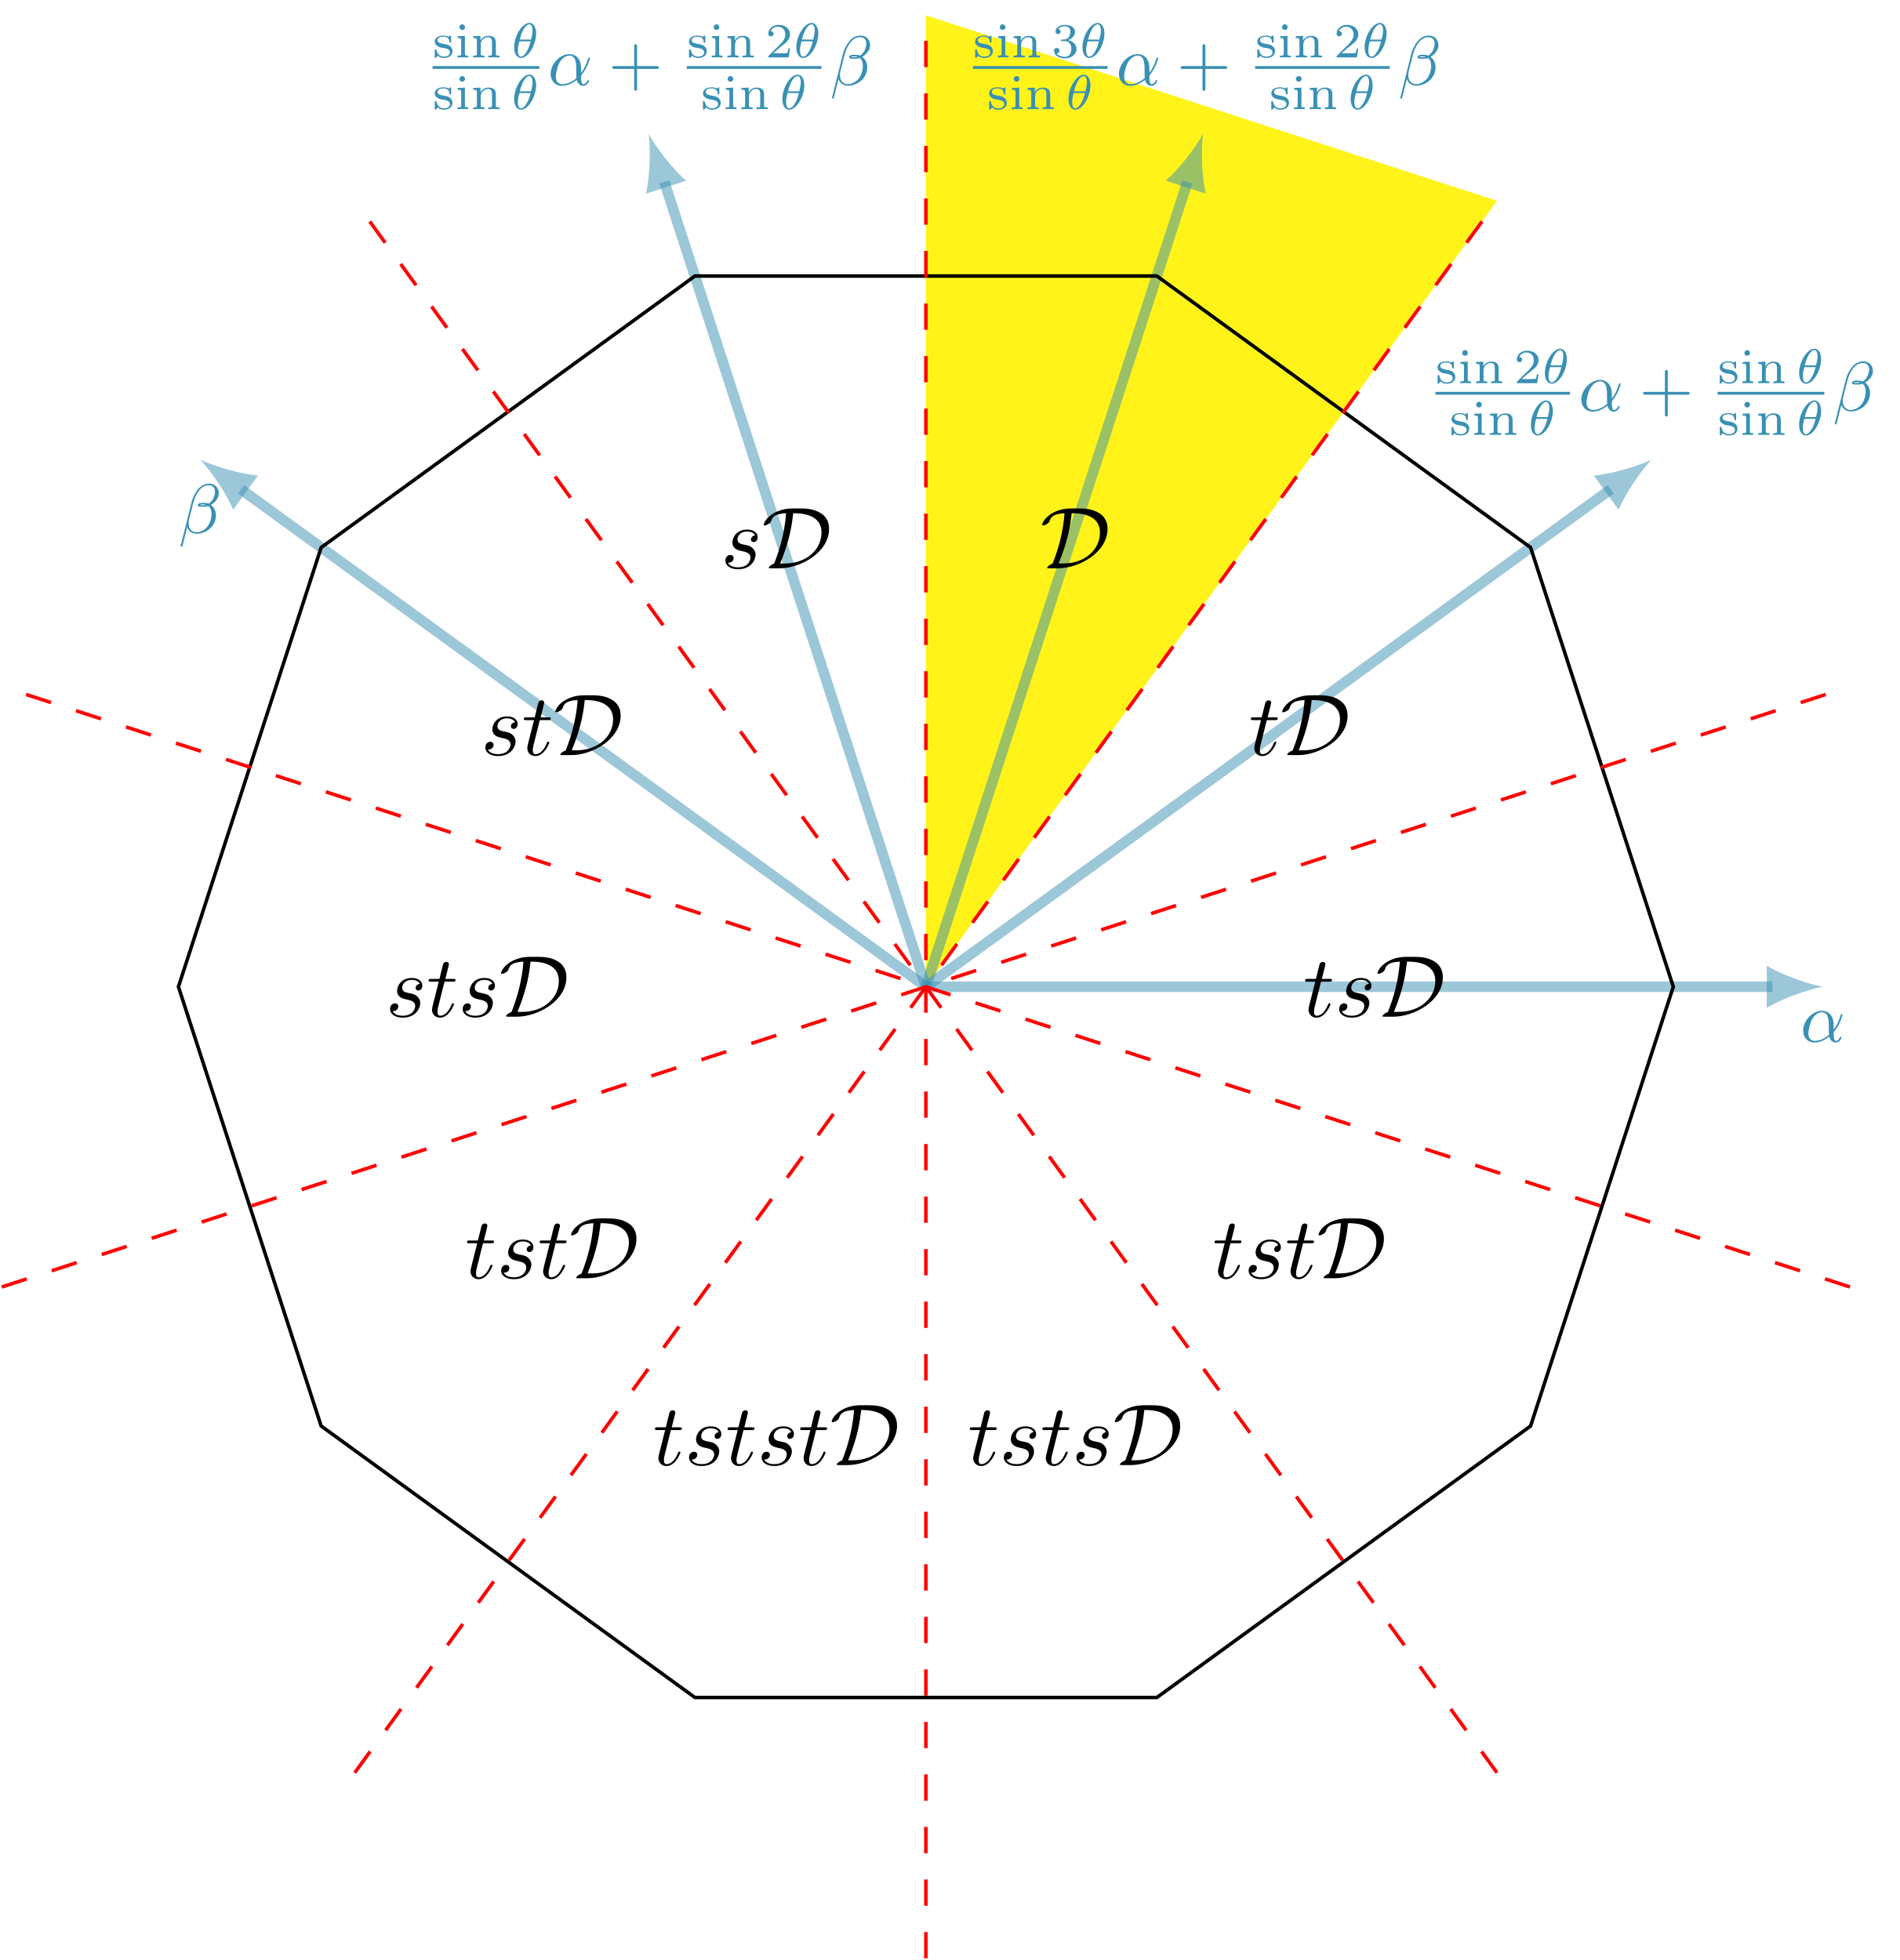
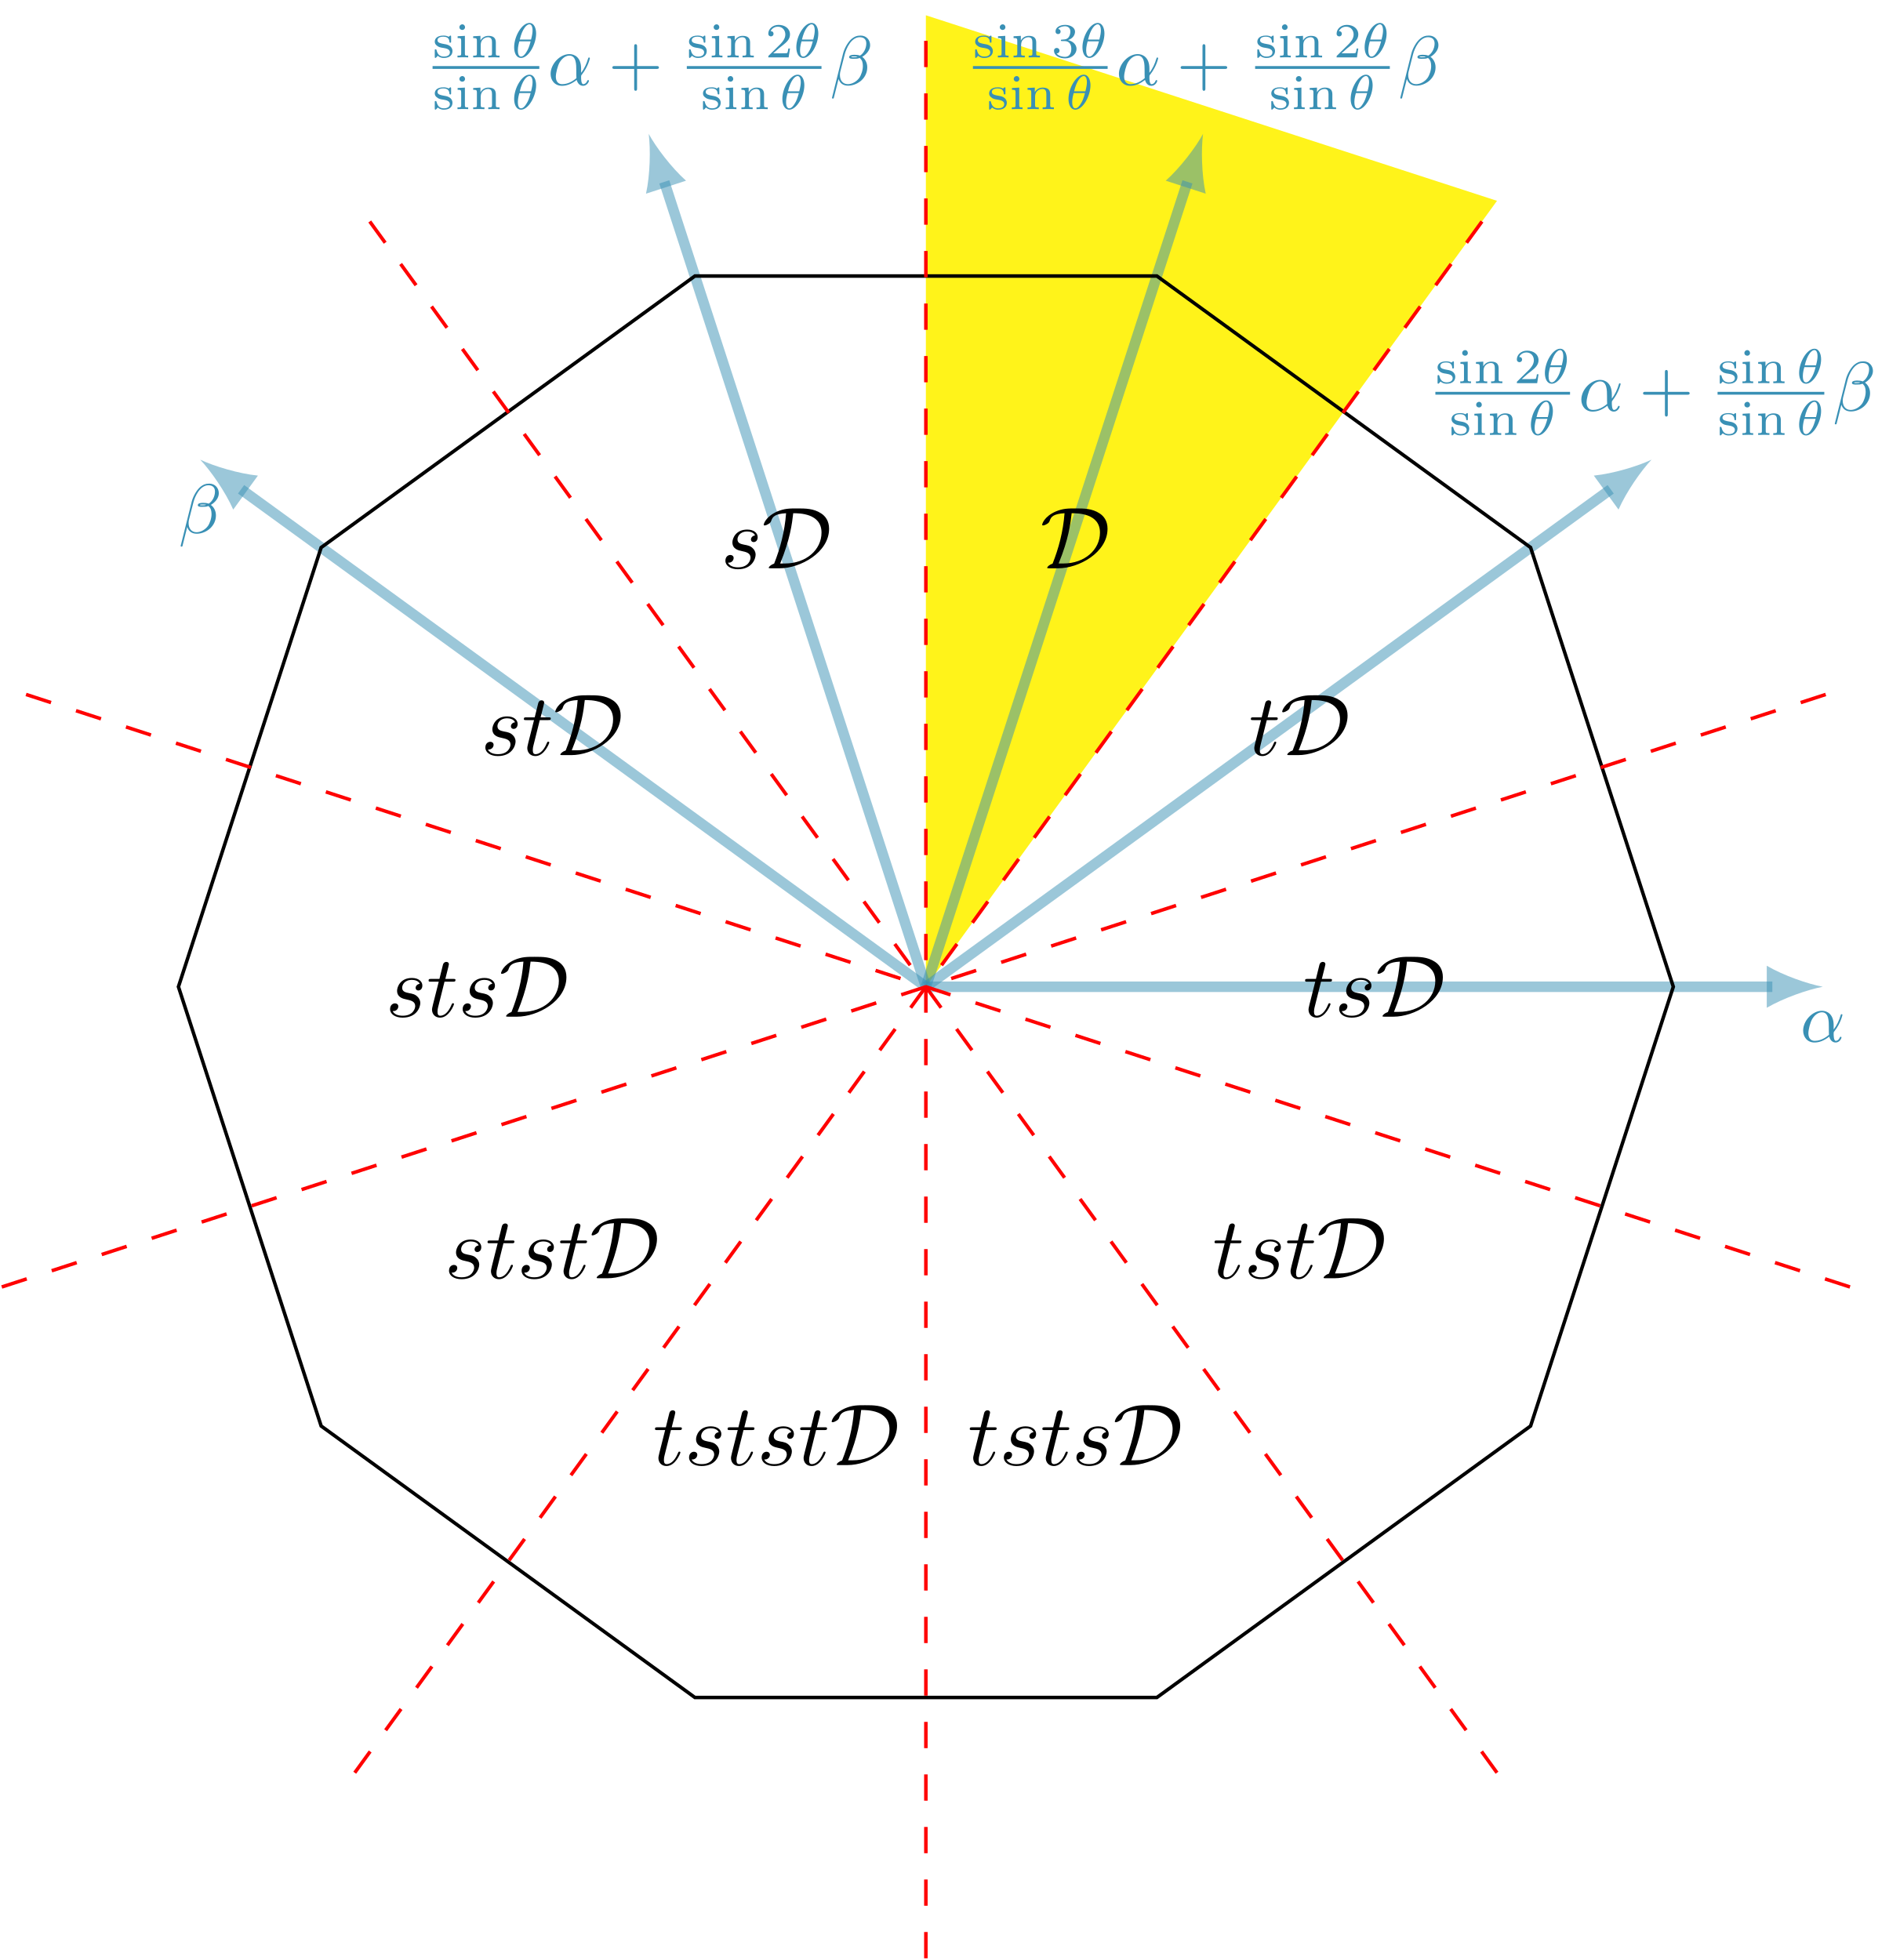
<svg xmlns="http://www.w3.org/2000/svg" xmlns:xlink="http://www.w3.org/1999/xlink" width="216.1pt" height="223.04pt" viewBox="0 0 216.1 223.04" version="1.1">
  <defs>
    <g>
      <symbol overflow="visible" id="glyph0-0">
        <path style="stroke:none;" d="" />
      </symbol>
      <symbol overflow="visible" id="glyph0-1">
        <path style="stroke:none;" d="M 2.031 0 C 4.359 0 7.641 -1.781 7.641 -4.5 C 7.641 -5.391 7.219 -5.938 6.734 -6.25 C 5.875 -6.812 4.953 -6.812 4 -6.812 C 3.156 -6.812 2.562 -6.812 1.719 -6.453 C 0.406 -5.859 0.203 -5.031 0.203 -4.953 C 0.203 -4.891 0.25 -4.875 0.312 -4.875 C 0.469 -4.875 0.703 -5.016 0.781 -5.062 C 0.984 -5.203 1.016 -5.266 1.078 -5.453 C 1.219 -5.859 1.5 -6.203 2.75 -6.266 C 2.594 -4.172 2.078 -2.266 1.391 -0.531 C 1.016 -0.406 0.781 -0.172 0.781 -0.062 C 0.781 -0.016 0.781 0 1 0 Z M 2.078 -0.547 C 3.219 -3.328 3.422 -5.062 3.562 -6.266 C 4.234 -6.266 6.781 -6.266 6.781 -4.062 C 6.781 -2.109 5.031 -0.547 2.625 -0.547 Z M 2.078 -0.547 " />
      </symbol>
      <symbol overflow="visible" id="glyph1-0">
        <path style="stroke:none;" d="" />
      </symbol>
      <symbol overflow="visible" id="glyph1-1">
        <path style="stroke:none;" d="M 3.891 -3.734 C 3.625 -3.719 3.422 -3.5 3.422 -3.281 C 3.422 -3.141 3.516 -2.984 3.734 -2.984 C 3.953 -2.984 4.188 -3.156 4.188 -3.547 C 4.188 -4 3.766 -4.406 3 -4.406 C 1.688 -4.406 1.312 -3.391 1.312 -2.953 C 1.312 -2.172 2.047 -2.031 2.344 -1.969 C 2.859 -1.859 3.375 -1.75 3.375 -1.203 C 3.375 -0.953 3.156 -0.109 1.953 -0.109 C 1.812 -0.109 1.047 -0.109 0.812 -0.641 C 1.203 -0.594 1.453 -0.891 1.453 -1.172 C 1.453 -1.391 1.281 -1.516 1.078 -1.516 C 0.812 -1.516 0.516 -1.312 0.516 -0.859 C 0.516 -0.297 1.094 0.109 1.938 0.109 C 3.562 0.109 3.953 -1.094 3.953 -1.547 C 3.953 -1.906 3.766 -2.156 3.641 -2.266 C 3.375 -2.547 3.078 -2.609 2.641 -2.688 C 2.281 -2.766 1.891 -2.844 1.891 -3.297 C 1.891 -3.578 2.125 -4.188 3 -4.188 C 3.25 -4.188 3.75 -4.109 3.891 -3.734 Z M 3.891 -3.734 " />
      </symbol>
      <symbol overflow="visible" id="glyph1-2">
        <path style="stroke:none;" d="M 2.047 -3.984 L 2.984 -3.984 C 3.188 -3.984 3.297 -3.984 3.297 -4.188 C 3.297 -4.297 3.188 -4.297 3.016 -4.297 L 2.141 -4.297 C 2.5 -5.719 2.547 -5.906 2.547 -5.969 C 2.547 -6.141 2.422 -6.234 2.25 -6.234 C 2.219 -6.234 1.938 -6.234 1.859 -5.875 L 1.469 -4.297 L 0.531 -4.297 C 0.328 -4.297 0.234 -4.297 0.234 -4.109 C 0.234 -3.984 0.312 -3.984 0.516 -3.984 L 1.391 -3.984 C 0.672 -1.156 0.625 -0.984 0.625 -0.812 C 0.625 -0.266 1 0.109 1.547 0.109 C 2.562 0.109 3.125 -1.344 3.125 -1.422 C 3.125 -1.531 3.047 -1.531 3.016 -1.531 C 2.922 -1.531 2.906 -1.5 2.859 -1.391 C 2.438 -0.344 1.906 -0.109 1.562 -0.109 C 1.359 -0.109 1.25 -0.234 1.25 -0.562 C 1.25 -0.812 1.281 -0.875 1.312 -1.047 Z M 2.047 -3.984 " />
      </symbol>
      <symbol overflow="visible" id="glyph2-0">
        <path style="stroke:none;" d="" />
      </symbol>
      <symbol overflow="visible" id="glyph2-1">
        <path style="stroke:none;" d="M 3.797 -1.875 C 3.797 -3.125 3.062 -3.516 2.469 -3.516 C 1.375 -3.516 0.328 -2.375 0.328 -1.266 C 0.328 -0.516 0.812 0.094 1.625 0.094 C 2.125 0.094 2.688 -0.094 3.297 -0.578 C 3.406 -0.156 3.672 0.094 4.031 0.094 C 4.453 0.094 4.688 -0.344 4.688 -0.484 C 4.688 -0.531 4.641 -0.562 4.594 -0.562 C 4.547 -0.562 4.516 -0.531 4.5 -0.484 C 4.344 -0.094 4.062 -0.094 4.047 -0.094 C 3.797 -0.094 3.797 -0.703 3.797 -0.906 C 3.797 -1.062 3.797 -1.078 3.875 -1.172 C 4.625 -2.125 4.797 -3.047 4.797 -3.047 C 4.797 -3.062 4.797 -3.125 4.703 -3.125 C 4.625 -3.125 4.625 -3.109 4.578 -2.969 C 4.438 -2.469 4.172 -1.859 3.797 -1.391 Z M 3.266 -0.781 C 2.562 -0.172 1.953 -0.094 1.641 -0.094 C 1.156 -0.094 0.922 -0.453 0.922 -0.953 C 0.922 -1.344 1.125 -2.203 1.375 -2.609 C 1.75 -3.203 2.188 -3.344 2.469 -3.344 C 3.25 -3.344 3.25 -2.297 3.25 -1.688 C 3.25 -1.391 3.25 -0.922 3.266 -0.781 Z M 3.266 -0.781 " />
      </symbol>
      <symbol overflow="visible" id="glyph2-2">
        <path style="stroke:none;" d="M 4.578 -4.531 C 4.578 -5.125 4.141 -5.625 3.5 -5.625 C 3.031 -5.625 2.812 -5.5 2.531 -5.297 C 2.094 -4.969 1.656 -4.203 1.5 -3.594 L 0.234 1.469 C 0.234 1.5 0.266 1.547 0.328 1.547 C 0.391 1.547 0.422 1.531 0.438 1.5 L 0.984 -0.688 C 1.141 -0.219 1.484 0.078 2.078 0.078 C 2.656 0.078 3.25 -0.203 3.609 -0.547 C 4 -0.922 4.25 -1.422 4.25 -2.016 C 4.25 -2.594 3.953 -3 3.672 -3.203 C 4.125 -3.469 4.578 -3.953 4.578 -4.531 Z M 3.141 -3.219 C 3.047 -3.172 2.953 -3.156 2.766 -3.156 C 2.656 -3.156 2.5 -3.141 2.422 -3.188 C 2.438 -3.266 2.719 -3.25 2.812 -3.25 C 2.969 -3.25 3.047 -3.25 3.141 -3.219 Z M 4.141 -4.719 C 4.141 -4.156 3.828 -3.578 3.422 -3.344 C 3.203 -3.422 3.047 -3.438 2.812 -3.438 C 2.641 -3.438 2.188 -3.438 2.188 -3.172 C 2.188 -2.953 2.594 -2.984 2.734 -2.984 C 3.031 -2.984 3.156 -2.984 3.391 -3.078 C 3.703 -2.797 3.734 -2.547 3.75 -2.188 C 3.766 -1.719 3.562 -1.125 3.344 -0.812 C 3.031 -0.375 2.5 -0.094 2.047 -0.094 C 1.438 -0.094 1.141 -0.562 1.141 -1.125 C 1.141 -1.203 1.141 -1.328 1.172 -1.469 L 1.688 -3.484 C 1.859 -4.172 2.438 -5.438 3.391 -5.438 C 3.859 -5.438 4.141 -5.203 4.141 -4.719 Z M 4.141 -4.719 " />
      </symbol>
      <symbol overflow="visible" id="glyph3-0">
        <path style="stroke:none;" d="" />
      </symbol>
      <symbol overflow="visible" id="glyph3-1">
        <path style="stroke:none;" d="M 2.109 -2.344 C 2.109 -2.438 2.109 -2.484 2.031 -2.484 C 2.016 -2.484 2 -2.484 1.922 -2.422 C 1.906 -2.422 1.859 -2.359 1.828 -2.344 C 1.656 -2.453 1.438 -2.484 1.234 -2.484 C 0.438 -2.484 0.25 -2.062 0.25 -1.797 C 0.25 -1.609 0.328 -1.469 0.469 -1.359 C 0.672 -1.172 0.891 -1.125 1.234 -1.078 C 1.516 -1.031 1.969 -0.953 1.969 -0.578 C 1.969 -0.359 1.812 -0.094 1.281 -0.094 C 0.734 -0.094 0.547 -0.453 0.453 -0.828 C 0.422 -0.906 0.422 -0.922 0.344 -0.922 C 0.25 -0.922 0.25 -0.891 0.25 -0.781 L 0.25 -0.094 C 0.25 0 0.25 0.062 0.328 0.062 C 0.375 0.062 0.484 -0.062 0.594 -0.188 C 0.844 0.047 1.141 0.062 1.281 0.062 C 2 0.062 2.266 -0.328 2.266 -0.734 C 2.266 -0.938 2.172 -1.109 2.031 -1.25 C 1.812 -1.438 1.562 -1.484 1.359 -1.516 C 0.922 -1.594 0.562 -1.656 0.562 -1.953 C 0.562 -2.141 0.703 -2.359 1.234 -2.359 C 1.891 -2.359 1.906 -1.906 1.922 -1.734 C 1.938 -1.672 2 -1.672 2.016 -1.672 C 2.109 -1.672 2.109 -1.719 2.109 -1.828 Z M 2.109 -2.344 " />
      </symbol>
      <symbol overflow="visible" id="glyph3-2">
        <path style="stroke:none;" d="M 1.172 -3.438 C 1.172 -3.609 1.047 -3.766 0.859 -3.766 C 0.688 -3.766 0.531 -3.625 0.531 -3.438 C 0.531 -3.234 0.703 -3.125 0.859 -3.125 C 1.031 -3.125 1.172 -3.25 1.172 -3.438 Z M 0.328 -2.406 L 0.328 -2.203 C 0.688 -2.203 0.734 -2.172 0.734 -1.891 L 0.734 -0.438 C 0.734 -0.203 0.672 -0.203 0.312 -0.203 L 0.312 0 C 0.328 0 0.719 -0.016 0.938 -0.016 C 1.125 -0.016 1.328 -0.016 1.531 0 L 1.531 -0.203 C 1.203 -0.203 1.156 -0.203 1.156 -0.438 L 1.156 -2.453 Z M 0.328 -2.406 " />
      </symbol>
      <symbol overflow="visible" id="glyph3-3">
        <path style="stroke:none;" d="M 2.875 -1.688 C 2.875 -2.172 2.641 -2.453 2.031 -2.453 C 1.578 -2.453 1.281 -2.203 1.125 -1.922 L 1.125 -2.453 L 0.297 -2.406 L 0.297 -2.203 C 0.672 -2.203 0.719 -2.156 0.719 -1.891 L 0.719 -0.438 C 0.719 -0.203 0.656 -0.203 0.297 -0.203 L 0.297 0 C 0.312 0 0.703 -0.016 0.938 -0.016 C 1.141 -0.016 1.531 0 1.578 0 L 1.578 -0.203 C 1.219 -0.203 1.156 -0.203 1.156 -0.438 L 1.156 -1.438 C 1.156 -2.031 1.625 -2.297 1.984 -2.297 C 2.375 -2.297 2.438 -2 2.438 -1.719 L 2.438 -0.438 C 2.438 -0.203 2.375 -0.203 2.016 -0.203 L 2.016 0 C 2.031 0 2.422 -0.016 2.656 -0.016 C 2.859 -0.016 3.234 0 3.297 0 L 3.297 -0.203 C 2.922 -0.203 2.875 -0.203 2.875 -0.438 Z M 2.875 -1.688 " />
      </symbol>
      <symbol overflow="visible" id="glyph3-4">
        <path style="stroke:none;" d="M 2.812 -1.016 L 2.625 -1.016 C 2.609 -0.891 2.562 -0.562 2.484 -0.5 C 2.438 -0.469 2.016 -0.469 1.938 -0.469 L 0.906 -0.469 C 1.484 -1 1.688 -1.156 2.016 -1.406 C 2.438 -1.734 2.812 -2.094 2.812 -2.609 C 2.812 -3.297 2.219 -3.703 1.516 -3.703 C 0.812 -3.703 0.344 -3.219 0.344 -2.703 C 0.344 -2.422 0.594 -2.391 0.641 -2.391 C 0.781 -2.391 0.938 -2.484 0.938 -2.688 C 0.938 -2.781 0.906 -2.984 0.609 -2.984 C 0.781 -3.375 1.172 -3.5 1.422 -3.5 C 1.984 -3.5 2.281 -3.062 2.281 -2.609 C 2.281 -2.125 1.938 -1.75 1.75 -1.547 L 0.406 -0.219 C 0.344 -0.172 0.344 -0.156 0.344 0 L 2.656 0 Z M 2.812 -1.016 " />
      </symbol>
      <symbol overflow="visible" id="glyph3-5">
        <path style="stroke:none;" d="M 1.516 -1.859 C 1.953 -1.859 2.266 -1.562 2.266 -0.969 C 2.266 -0.266 1.875 -0.062 1.547 -0.062 C 1.328 -0.062 0.828 -0.125 0.594 -0.453 C 0.859 -0.469 0.922 -0.656 0.922 -0.766 C 0.922 -0.953 0.781 -1.078 0.609 -1.078 C 0.453 -1.078 0.297 -0.984 0.297 -0.75 C 0.297 -0.234 0.875 0.109 1.562 0.109 C 2.328 0.109 2.859 -0.406 2.859 -0.969 C 2.859 -1.406 2.516 -1.828 1.891 -1.969 C 2.484 -2.172 2.688 -2.594 2.688 -2.938 C 2.688 -3.375 2.188 -3.703 1.562 -3.703 C 0.953 -3.703 0.469 -3.406 0.469 -2.953 C 0.469 -2.766 0.594 -2.656 0.766 -2.656 C 0.938 -2.656 1.047 -2.781 1.047 -2.938 C 1.047 -3.109 0.938 -3.219 0.766 -3.234 C 0.953 -3.484 1.344 -3.547 1.547 -3.547 C 1.797 -3.547 2.156 -3.422 2.156 -2.938 C 2.156 -2.703 2.078 -2.438 1.938 -2.266 C 1.75 -2.062 1.594 -2.047 1.312 -2.031 C 1.172 -2.016 1.156 -2.016 1.125 -2.016 C 1.125 -2.016 1.078 -2 1.078 -1.938 C 1.078 -1.859 1.125 -1.859 1.219 -1.859 Z M 1.516 -1.859 " />
      </symbol>
      <symbol overflow="visible" id="glyph4-0">
        <path style="stroke:none;" d="" />
      </symbol>
      <symbol overflow="visible" id="glyph4-1">
        <path style="stroke:none;" d="M 2.844 -2.719 C 2.844 -3.297 2.625 -3.922 2.078 -3.922 C 1.25 -3.922 0.344 -2.438 0.344 -1.156 C 0.344 -0.484 0.609 0.062 1.125 0.062 C 1.969 0.062 2.844 -1.469 2.844 -2.719 Z M 0.984 -2.031 C 1.266 -3.234 1.75 -3.766 2.078 -3.766 C 2.438 -3.766 2.438 -3.156 2.438 -3.047 C 2.438 -2.828 2.391 -2.5 2.266 -2.031 Z M 2.219 -1.828 C 2.062 -1.234 1.938 -0.922 1.766 -0.656 C 1.594 -0.359 1.375 -0.094 1.125 -0.094 C 0.812 -0.094 0.766 -0.531 0.766 -0.828 C 0.766 -1.188 0.875 -1.625 0.938 -1.828 Z M 2.219 -1.828 " />
      </symbol>
      <symbol overflow="visible" id="glyph5-0">
        <path style="stroke:none;" d="" />
      </symbol>
      <symbol overflow="visible" id="glyph5-1">
        <path style="stroke:none;" d="M 3.266 -1.828 L 5.484 -1.828 C 5.594 -1.828 5.75 -1.828 5.75 -1.984 C 5.75 -2.156 5.594 -2.156 5.484 -2.156 L 3.266 -2.156 L 3.266 -4.375 C 3.266 -4.5 3.266 -4.641 3.094 -4.641 C 2.938 -4.641 2.938 -4.5 2.938 -4.375 L 2.938 -2.156 L 0.703 -2.156 C 0.594 -2.156 0.453 -2.156 0.453 -1.984 C 0.453 -1.828 0.594 -1.828 0.703 -1.828 L 2.938 -1.828 L 2.938 0.391 C 2.938 0.516 2.938 0.656 3.094 0.656 C 3.266 0.656 3.266 0.516 3.266 0.391 Z M 3.266 -1.828 " />
      </symbol>
    </g>
    <clipPath id="clip1">
      <path d="M 0 72 L 216.102 72 L 216.102 153 L 0 153 Z M 0 72 " />
    </clipPath>
    <clipPath id="clip2">
      <path d="M 105 1 L 106 1 L 106 223.039 L 105 223.039 Z M 105 1 " />
    </clipPath>
    <clipPath id="clip3">
      <path d="M 0 72 L 216.102 72 L 216.102 153 L 0 153 Z M 0 72 " />
    </clipPath>
  </defs>
  <g id="surface1">
    <path style=" stroke:none;fill-rule:nonzero;fill:rgb(100%,95.409%,10.001%);fill-opacity:1;" d="M 105.34 112.289 L 170.32 22.852 L 105.34 1.738 Z M 105.34 112.289 " />
    <path style="fill:none;stroke-width:1.196;stroke-linecap:butt;stroke-linejoin:miter;stroke:rgb(22.235%,56.57%,71.022%);stroke-opacity:0.5;stroke-miterlimit:10;" d="M -0 0.001 L 96.308 0.001 " transform="matrix(1,0,0,-1,105.34,112.29)" />
    <path style=" stroke:none;fill-rule:nonzero;fill:rgb(22.235%,56.57%,71.022%);fill-opacity:0.5;" d="M 207.387 112.289 C 205.688 111.973 202.926 111.016 201.012 109.898 L 201.012 114.68 C 202.926 113.566 205.688 112.609 207.387 112.289 " />
    <path style="fill:none;stroke-width:1.196;stroke-linecap:butt;stroke-linejoin:miter;stroke:rgb(22.235%,56.57%,71.022%);stroke-opacity:0.5;stroke-miterlimit:10;" d="M -0 0.001 L 77.914 56.61 " transform="matrix(1,0,0,-1,105.34,112.29)" />
    <path style=" stroke:none;fill-rule:nonzero;fill:rgb(22.235%,56.57%,71.022%);fill-opacity:0.5;" d="M 187.898 52.309 C 186.336 53.051 183.539 53.898 181.336 54.121 L 184.145 57.988 C 185.035 55.965 186.711 53.566 187.898 52.309 " />
    <path style="fill:none;stroke-width:1.196;stroke-linecap:butt;stroke-linejoin:miter;stroke:rgb(22.235%,56.57%,71.022%);stroke-opacity:0.5;stroke-miterlimit:10;" d="M -0 0.001 L 29.762 91.595 " transform="matrix(1,0,0,-1,105.34,112.29)" />
    <path style=" stroke:none;fill-rule:nonzero;fill:rgb(22.235%,56.57%,71.022%);fill-opacity:0.5;" d="M 136.875 15.234 C 136.047 16.754 134.281 19.086 132.629 20.562 L 137.18 22.039 C 136.707 19.875 136.652 16.953 136.875 15.234 " />
    <path style="fill:none;stroke-width:1.196;stroke-linecap:butt;stroke-linejoin:miter;stroke:rgb(22.235%,56.57%,71.022%);stroke-opacity:0.5;stroke-miterlimit:10;" d="M -0 0.001 L -29.762 91.595 " transform="matrix(1,0,0,-1,105.34,112.29)" />
    <path style=" stroke:none;fill-rule:nonzero;fill:rgb(22.235%,56.57%,71.022%);fill-opacity:0.5;" d="M 73.805 15.234 C 74.027 16.953 73.973 19.875 73.5 22.039 L 78.051 20.562 C 76.398 19.086 74.633 16.754 73.805 15.234 " />
    <path style="fill:none;stroke-width:1.196;stroke-linecap:butt;stroke-linejoin:miter;stroke:rgb(22.235%,56.57%,71.022%);stroke-opacity:0.5;stroke-miterlimit:10;" d="M -0 0.001 L -77.914 56.61 " transform="matrix(1,0,0,-1,105.34,112.29)" />
    <path style=" stroke:none;fill-rule:nonzero;fill:rgb(22.235%,56.57%,71.022%);fill-opacity:0.5;" d="M 22.781 52.309 C 23.969 53.566 25.645 55.965 26.535 57.988 L 29.344 54.121 C 27.141 53.898 24.344 53.051 22.781 52.309 " />
    <path style="fill:none;stroke-width:0.399;stroke-linecap:butt;stroke-linejoin:miter;stroke:rgb(0%,0%,0%);stroke-opacity:1;stroke-miterlimit:10;" d="M 85.039 0.001 L 68.801 49.985 L 26.281 80.88 L -26.277 80.88 L -68.801 49.985 L -85.039 0.001 L -68.801 -49.983 L -26.277 -80.878 L 26.281 -80.878 L 68.801 -49.983 Z M 85.039 0.001 " transform="matrix(1,0,0,-1,105.34,112.29)" />
    <g clip-path="url(#clip1)" clip-rule="nonzero">
      <path style="fill:none;stroke-width:0.399;stroke-linecap:butt;stroke-linejoin:miter;stroke:rgb(100%,0%,0%);stroke-opacity:1;stroke-dasharray:2.989,2.989;stroke-miterlimit:10;" d="M -105.141 -34.163 L 105.14 34.161 " transform="matrix(1,0,0,-1,105.34,112.29)" />
    </g>
    <path style="fill:none;stroke-width:0.399;stroke-linecap:butt;stroke-linejoin:miter;stroke:rgb(100%,0%,0%);stroke-opacity:1;stroke-dasharray:2.989,2.989;stroke-miterlimit:10;" d="M -64.981 -89.44 L 64.98 89.438 " transform="matrix(1,0,0,-1,105.34,112.29)" />
    <g clip-path="url(#clip2)" clip-rule="nonzero">
      <path style="fill:none;stroke-width:0.399;stroke-linecap:butt;stroke-linejoin:miter;stroke:rgb(100%,0%,0%);stroke-opacity:1;stroke-dasharray:2.989,2.989;stroke-miterlimit:10;" d="M -0 -110.554 L -0 110.552 " transform="matrix(1,0,0,-1,105.34,112.29)" />
    </g>
    <path style="fill:none;stroke-width:0.399;stroke-linecap:butt;stroke-linejoin:miter;stroke:rgb(100%,0%,0%);stroke-opacity:1;stroke-dasharray:2.989,2.989;stroke-miterlimit:10;" d="M 64.98 -89.44 L -64.981 89.438 " transform="matrix(1,0,0,-1,105.34,112.29)" />
    <g clip-path="url(#clip3)" clip-rule="nonzero">
      <path style="fill:none;stroke-width:0.399;stroke-linecap:butt;stroke-linejoin:miter;stroke:rgb(100%,0%,0%);stroke-opacity:1;stroke-dasharray:2.989,2.989;stroke-miterlimit:10;" d="M 105.14 -34.163 L -105.141 34.161 " transform="matrix(1,0,0,-1,105.34,112.29)" />
    </g>
    <g style="fill:rgb(0%,0%,0%);fill-opacity:1;">
      <use xlink:href="#glyph0-1" x="118.367" y="64.669" />
    </g>
    <g style="fill:rgb(0%,0%,0%);fill-opacity:1;">
      <use xlink:href="#glyph1-1" x="82.016" y="64.669" />
    </g>
    <g style="fill:rgb(0%,0%,0%);fill-opacity:1;">
      <use xlink:href="#glyph0-1" x="86.686" y="64.669" />
    </g>
    <g style="fill:rgb(0%,0%,0%);fill-opacity:1;">
      <use xlink:href="#glyph1-2" x="142.08" y="85.929" />
    </g>
    <g style="fill:rgb(0%,0%,0%);fill-opacity:1;">
      <use xlink:href="#glyph0-1" x="145.677" y="85.929" />
    </g>
    <g style="fill:rgb(0%,0%,0%);fill-opacity:1;">
      <use xlink:href="#glyph1-1" x="54.705" y="85.929" />
      <use xlink:href="#glyph1-2" x="59.367" y="85.929" />
    </g>
    <g style="fill:rgb(0%,0%,0%);fill-opacity:1;">
      <use xlink:href="#glyph0-1" x="62.972" y="85.929" />
    </g>
    <g style="fill:rgb(0%,0%,0%);fill-opacity:1;">
      <use xlink:href="#glyph1-2" x="148.25" y="115.694" />
      <use xlink:href="#glyph1-1" x="151.846" y="115.694" />
    </g>
    <g style="fill:rgb(0%,0%,0%);fill-opacity:1;">
      <use xlink:href="#glyph0-1" x="156.517" y="115.694" />
    </g>
    <g style="fill:rgb(0%,0%,0%);fill-opacity:1;">
      <use xlink:href="#glyph1-1" x="43.865" y="115.694" />
      <use xlink:href="#glyph1-2" x="48.527" y="115.694" />
      <use xlink:href="#glyph1-1" x="52.124" y="115.694" />
    </g>
    <g style="fill:rgb(0%,0%,0%);fill-opacity:1;">
      <use xlink:href="#glyph0-1" x="56.802" y="115.694" />
    </g>
    <g style="fill:rgb(0%,0%,0%);fill-opacity:1;">
      <use xlink:href="#glyph1-2" x="137.947" y="145.459" />
      <use xlink:href="#glyph1-1" x="141.543" y="145.459" />
      <use xlink:href="#glyph1-2" x="146.206" y="145.459" />
    </g>
    <g style="fill:rgb(0%,0%,0%);fill-opacity:1;">
      <use xlink:href="#glyph0-1" x="149.812" y="145.459" />
    </g>
    <g style="fill:rgb(0%,0%,0%);fill-opacity:1;">
-       <use xlink:href="#glyph1-2" x="52.906" y="145.459" />
-       <use xlink:href="#glyph1-1" x="56.502" y="145.459" />
-       <use xlink:href="#glyph1-2" x="61.165" y="145.459" />
-     </g>
-     <g style="fill:rgb(0%,0%,0%);fill-opacity:1;">
-       <use xlink:href="#glyph0-1" x="64.771" y="145.459" />
+       <use xlink:href="#glyph1-1" x="50.571" y="145.459" />
+       <use xlink:href="#glyph1-2" x="55.233" y="145.459" />
+       <use xlink:href="#glyph1-1" x="58.83" y="145.459" />
+       <use xlink:href="#glyph1-2" x="63.492" y="145.459" />
+     </g>
+     <g style="fill:rgb(0%,0%,0%);fill-opacity:1;">
+       <use xlink:href="#glyph0-1" x="67.106" y="145.459" />
    </g>
    <g style="fill:rgb(0%,0%,0%);fill-opacity:1;">
      <use xlink:href="#glyph1-2" x="110.099" y="166.719" />
      <use xlink:href="#glyph1-1" x="113.695" y="166.719" />
      <use xlink:href="#glyph1-2" x="118.358" y="166.719" />
      <use xlink:href="#glyph1-1" x="121.954" y="166.719" />
    </g>
    <g style="fill:rgb(0%,0%,0%);fill-opacity:1;">
      <use xlink:href="#glyph0-1" x="126.634" y="166.719" />
    </g>
    <g style="fill:rgb(0%,0%,0%);fill-opacity:1;">
      <use xlink:href="#glyph1-2" x="74.285" y="166.719" />
      <use xlink:href="#glyph1-1" x="77.881" y="166.719" />
      <use xlink:href="#glyph1-2" x="82.544" y="166.719" />
      <use xlink:href="#glyph1-1" x="86.14" y="166.719" />
      <use xlink:href="#glyph1-2" x="90.803" y="166.719" />
    </g>
    <g style="fill:rgb(0%,0%,0%);fill-opacity:1;">
      <use xlink:href="#glyph0-1" x="94.418" y="166.719" />
    </g>
    <g style="fill:rgb(22.235%,56.57%,71.022%);fill-opacity:1;">
      <use xlink:href="#glyph2-1" x="204.824" y="118.538" />
    </g>
    <g style="fill:rgb(22.235%,56.57%,71.022%);fill-opacity:1;">
      <use xlink:href="#glyph2-2" x="20.317" y="60.659" />
    </g>
    <g style="fill:rgb(22.235%,56.57%,71.022%);fill-opacity:1;">
      <use xlink:href="#glyph3-1" x="49.215" y="6.533" />
      <use xlink:href="#glyph3-2" x="51.737" y="6.533" />
      <use xlink:href="#glyph3-3" x="53.539" y="6.533" />
    </g>
    <g style="fill:rgb(22.235%,56.57%,71.022%);fill-opacity:1;">
      <use xlink:href="#glyph4-1" x="58.153" y="6.533" />
    </g>
    <path style="fill:none;stroke-width:0.399;stroke-linecap:butt;stroke-linejoin:miter;stroke:rgb(22.235%,56.57%,71.022%);stroke-opacity:1;stroke-miterlimit:10;" d="M 34.535 -37.796 L 49.715 -37.796 " transform="matrix(0.8,0,0,-0.8,21.587,-22.557)" />
    <g style="fill:rgb(22.235%,56.57%,71.022%);fill-opacity:1;">
      <use xlink:href="#glyph3-1" x="49.215" y="12.42" />
      <use xlink:href="#glyph3-2" x="51.737" y="12.42" />
      <use xlink:href="#glyph3-3" x="53.539" y="12.42" />
    </g>
    <g style="fill:rgb(22.235%,56.57%,71.022%);fill-opacity:1;">
      <use xlink:href="#glyph4-1" x="58.153" y="12.42" />
    </g>
    <g style="fill:rgb(22.235%,56.57%,71.022%);fill-opacity:1;">
      <use xlink:href="#glyph2-1" x="62.317" y="9.672" />
    </g>
    <g style="fill:rgb(22.235%,56.57%,71.022%);fill-opacity:1;">
      <use xlink:href="#glyph5-1" x="69.216" y="9.672" />
    </g>
    <g style="fill:rgb(22.235%,56.57%,71.022%);fill-opacity:1;">
      <use xlink:href="#glyph3-1" x="78.142" y="6.533" />
      <use xlink:href="#glyph3-2" x="80.664" y="6.533" />
      <use xlink:href="#glyph3-3" x="82.466" y="6.533" />
    </g>
    <g style="fill:rgb(22.235%,56.57%,71.022%);fill-opacity:1;">
      <use xlink:href="#glyph3-4" x="87.069" y="6.533" />
    </g>
    <g style="fill:rgb(22.235%,56.57%,71.022%);fill-opacity:1;">
      <use xlink:href="#glyph4-1" x="90.257" y="6.533" />
    </g>
    <path style="fill:none;stroke-width:0.399;stroke-linecap:butt;stroke-linejoin:miter;stroke:rgb(22.235%,56.57%,71.022%);stroke-opacity:1;stroke-miterlimit:10;" d="M 70.692 -37.796 L 89.847 -37.796 " transform="matrix(0.8,0,0,-0.8,21.587,-22.557)" />
    <g style="fill:rgb(22.235%,56.57%,71.022%);fill-opacity:1;">
      <use xlink:href="#glyph3-1" x="79.731" y="12.42" />
      <use xlink:href="#glyph3-2" x="82.253" y="12.42" />
      <use xlink:href="#glyph3-3" x="84.055" y="12.42" />
    </g>
    <g style="fill:rgb(22.235%,56.57%,71.022%);fill-opacity:1;">
      <use xlink:href="#glyph4-1" x="88.669" y="12.42" />
    </g>
    <g style="fill:rgb(22.235%,56.57%,71.022%);fill-opacity:1;">
      <use xlink:href="#glyph2-2" x="94.421" y="9.672" />
    </g>
    <g style="fill:rgb(22.235%,56.57%,71.022%);fill-opacity:1;">
      <use xlink:href="#glyph3-1" x="163.308" y="43.605" />
      <use xlink:href="#glyph3-2" x="165.83" y="43.605" />
      <use xlink:href="#glyph3-3" x="167.632" y="43.605" />
    </g>
    <g style="fill:rgb(22.235%,56.57%,71.022%);fill-opacity:1;">
      <use xlink:href="#glyph3-4" x="172.234" y="43.605" />
    </g>
    <g style="fill:rgb(22.235%,56.57%,71.022%);fill-opacity:1;">
      <use xlink:href="#glyph4-1" x="175.423" y="43.605" />
    </g>
    <path style="fill:none;stroke-width:0.399;stroke-linecap:butt;stroke-linejoin:miter;stroke:rgb(22.235%,56.57%,71.022%);stroke-opacity:1;stroke-miterlimit:10;" d="M 34.536 -37.794 L 53.686 -37.794 " transform="matrix(0.8,0,0,-0.8,135.68,14.515)" />
    <g style="fill:rgb(22.235%,56.57%,71.022%);fill-opacity:1;">
      <use xlink:href="#glyph3-1" x="164.897" y="49.492" />
      <use xlink:href="#glyph3-2" x="167.419" y="49.492" />
      <use xlink:href="#glyph3-3" x="169.221" y="49.492" />
    </g>
    <g style="fill:rgb(22.235%,56.57%,71.022%);fill-opacity:1;">
      <use xlink:href="#glyph4-1" x="173.834" y="49.492" />
    </g>
    <g style="fill:rgb(22.235%,56.57%,71.022%);fill-opacity:1;">
      <use xlink:href="#glyph2-1" x="179.587" y="46.744" />
    </g>
    <g style="fill:rgb(22.235%,56.57%,71.022%);fill-opacity:1;">
      <use xlink:href="#glyph5-1" x="186.486" y="46.744" />
    </g>
    <g style="fill:rgb(22.235%,56.57%,71.022%);fill-opacity:1;">
      <use xlink:href="#glyph3-1" x="195.413" y="43.605" />
      <use xlink:href="#glyph3-2" x="197.935" y="43.605" />
      <use xlink:href="#glyph3-3" x="199.737" y="43.605" />
    </g>
    <g style="fill:rgb(22.235%,56.57%,71.022%);fill-opacity:1;">
      <use xlink:href="#glyph4-1" x="204.35" y="43.605" />
    </g>
    <path style="fill:none;stroke-width:0.399;stroke-linecap:butt;stroke-linejoin:miter;stroke:rgb(22.235%,56.57%,71.022%);stroke-opacity:1;stroke-miterlimit:10;" d="M 74.668 -37.794 L 89.848 -37.794 " transform="matrix(0.8,0,0,-0.8,135.68,14.515)" />
    <g style="fill:rgb(22.235%,56.57%,71.022%);fill-opacity:1;">
      <use xlink:href="#glyph3-1" x="195.413" y="49.492" />
      <use xlink:href="#glyph3-2" x="197.935" y="49.492" />
      <use xlink:href="#glyph3-3" x="199.737" y="49.492" />
    </g>
    <g style="fill:rgb(22.235%,56.57%,71.022%);fill-opacity:1;">
      <use xlink:href="#glyph4-1" x="204.35" y="49.492" />
    </g>
    <g style="fill:rgb(22.235%,56.57%,71.022%);fill-opacity:1;">
      <use xlink:href="#glyph2-2" x="208.514" y="46.744" />
    </g>
    <g style="fill:rgb(22.235%,56.57%,71.022%);fill-opacity:1;">
      <use xlink:href="#glyph3-1" x="110.696" y="6.533" />
      <use xlink:href="#glyph3-2" x="113.218" y="6.533" />
      <use xlink:href="#glyph3-3" x="115.02" y="6.533" />
    </g>
    <g style="fill:rgb(22.235%,56.57%,71.022%);fill-opacity:1;">
      <use xlink:href="#glyph3-5" x="119.622" y="6.533" />
    </g>
    <g style="fill:rgb(22.235%,56.57%,71.022%);fill-opacity:1;">
      <use xlink:href="#glyph4-1" x="122.811" y="6.533" />
    </g>
    <path style="fill:none;stroke-width:0.399;stroke-linecap:butt;stroke-linejoin:miter;stroke:rgb(22.235%,56.57%,71.022%);stroke-opacity:1;stroke-miterlimit:10;" d="M 34.534 -37.796 L 53.689 -37.796 " transform="matrix(0.8,0,0,-0.8,83.068,-22.557)" />
    <g style="fill:rgb(22.235%,56.57%,71.022%);fill-opacity:1;">
      <use xlink:href="#glyph3-1" x="112.285" y="12.42" />
      <use xlink:href="#glyph3-2" x="114.807" y="12.42" />
      <use xlink:href="#glyph3-3" x="116.609" y="12.42" />
    </g>
    <g style="fill:rgb(22.235%,56.57%,71.022%);fill-opacity:1;">
      <use xlink:href="#glyph4-1" x="121.222" y="12.42" />
    </g>
    <g style="fill:rgb(22.235%,56.57%,71.022%);fill-opacity:1;">
      <use xlink:href="#glyph2-1" x="126.975" y="9.672" />
    </g>
    <g style="fill:rgb(22.235%,56.57%,71.022%);fill-opacity:1;">
      <use xlink:href="#glyph5-1" x="133.874" y="9.672" />
    </g>
    <g style="fill:rgb(22.235%,56.57%,71.022%);fill-opacity:1;">
      <use xlink:href="#glyph3-1" x="142.801" y="6.533" />
      <use xlink:href="#glyph3-2" x="145.323" y="6.533" />
      <use xlink:href="#glyph3-3" x="147.125" y="6.533" />
    </g>
    <g style="fill:rgb(22.235%,56.57%,71.022%);fill-opacity:1;">
      <use xlink:href="#glyph3-4" x="151.727" y="6.533" />
    </g>
    <g style="fill:rgb(22.235%,56.57%,71.022%);fill-opacity:1;">
      <use xlink:href="#glyph4-1" x="154.915" y="6.533" />
    </g>
    <path style="fill:none;stroke-width:0.399;stroke-linecap:butt;stroke-linejoin:miter;stroke:rgb(22.235%,56.57%,71.022%);stroke-opacity:1;stroke-miterlimit:10;" d="M 74.666 -37.796 L 93.821 -37.796 " transform="matrix(0.8,0,0,-0.8,83.068,-22.557)" />
    <g style="fill:rgb(22.235%,56.57%,71.022%);fill-opacity:1;">
      <use xlink:href="#glyph3-1" x="144.389" y="12.42" />
      <use xlink:href="#glyph3-2" x="146.911" y="12.42" />
      <use xlink:href="#glyph3-3" x="148.713" y="12.42" />
    </g>
    <g style="fill:rgb(22.235%,56.57%,71.022%);fill-opacity:1;">
      <use xlink:href="#glyph4-1" x="153.327" y="12.42" />
    </g>
    <g style="fill:rgb(22.235%,56.57%,71.022%);fill-opacity:1;">
      <use xlink:href="#glyph2-2" x="159.079" y="9.672" />
    </g>
  </g>
</svg>
